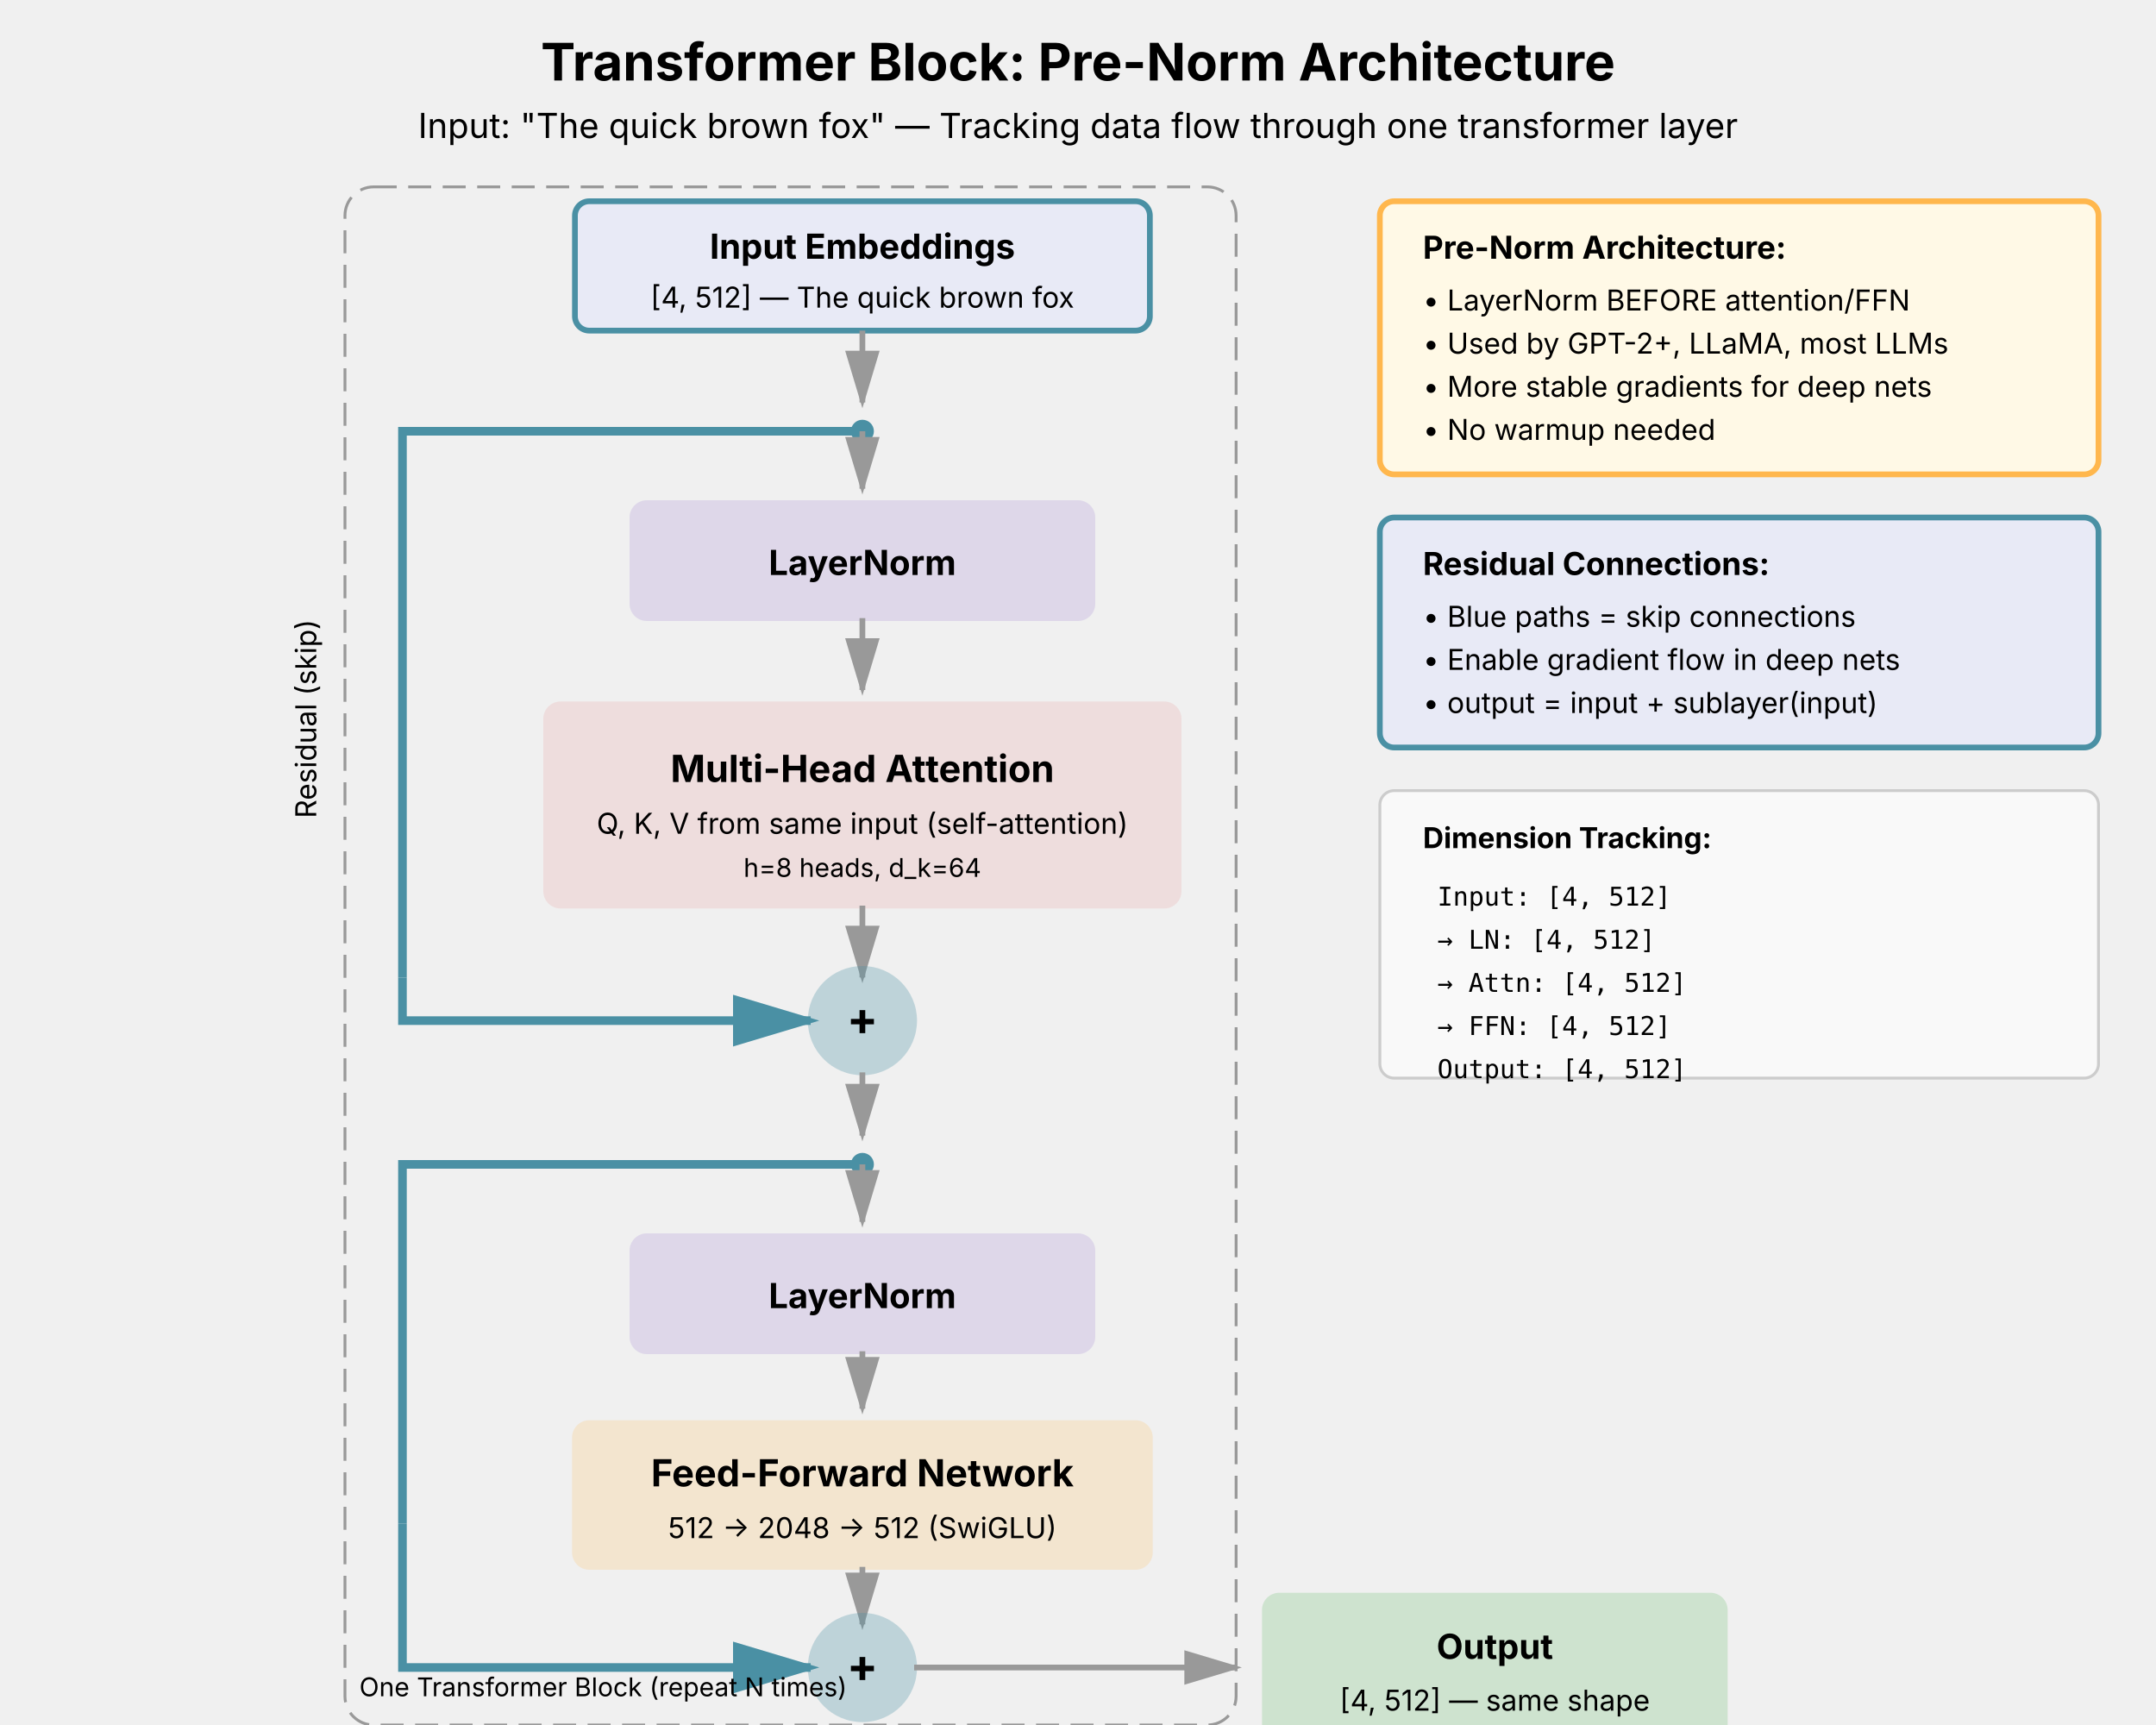
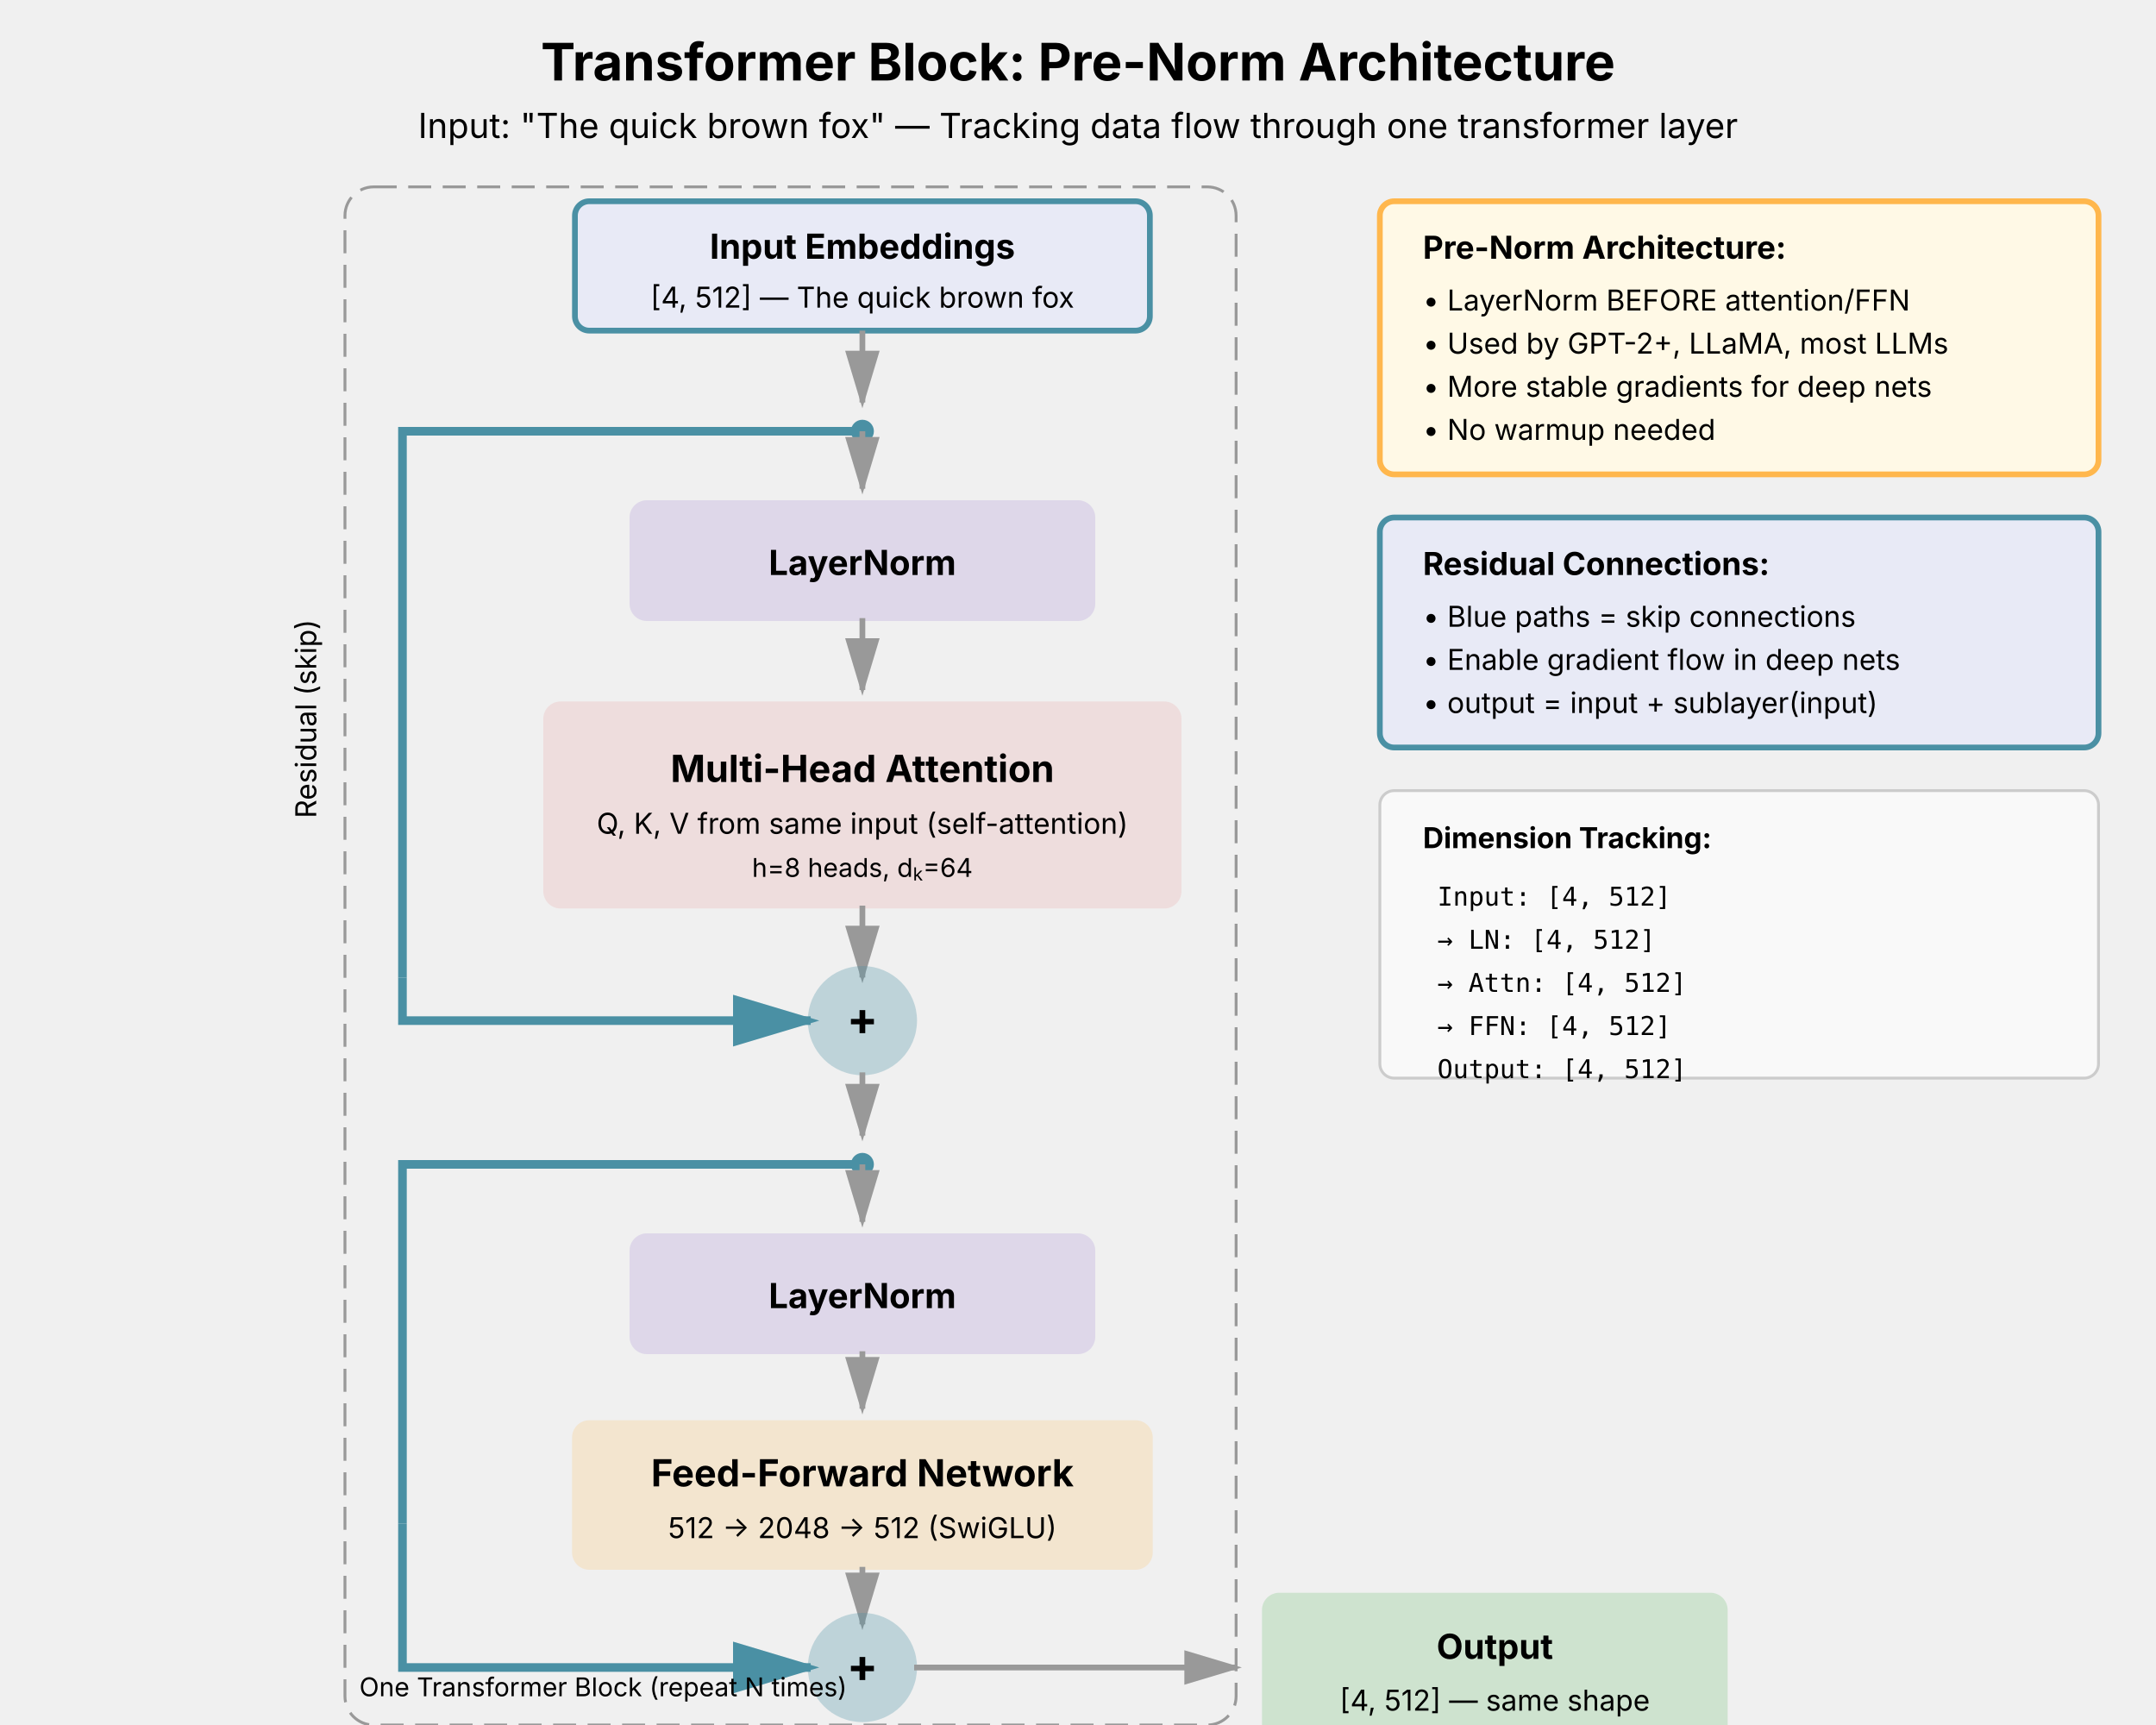
<svg xmlns="http://www.w3.org/2000/svg" viewBox="0 0 750 600">
  <style>
    /* Light mode (default) */
    text { fill: #000000; }
    .label-text { fill: #666666; }
    .bg-box { fill: #f5f5f5; }

    /* Dark mode */
    @media (prefers-color-scheme: dark) {
      text { fill: #ffffff; }
      .label-text { fill: #cccccc; }
      .bg-box { fill: #2d2d2d; }

      text[fill="#000"], text[fill="#000000"], text[fill="#333"], text[fill="#666"] {
        fill: #ffffff;
      }
      text[fill="#fff"], text[fill="#ffffff"], text[fill="white"] {
        fill: #ffffff;
      }
      text[fill="#E57373"] { fill: #ef5350; }
      text[fill="#81C784"] { fill: #66bb6a; }
      text[fill="#FFB74D"] { fill: #ffa726; }
      text[fill="#4A90A4"] { fill: #4fc3f7; }
      text[fill="#9575CD"] { fill: #b39ddb; }

      rect[fill="#f9f9f9"] { fill: #2d2d2d; }
      rect[fill="#FFF9E6"] { fill: #3a3620; }
      rect[fill="#E8EAF6"] { fill: #3d3d4d; }
    }
  </style>
  <defs>
    <marker id="arrowhead" markerWidth="10" markerHeight="10" refX="9" refY="3" orient="auto">
      <polygon points="0 0, 10 3, 0 6" fill="#999" />
    </marker>
    <marker id="arrowhead-blue" markerWidth="10" markerHeight="10" refX="9" refY="3" orient="auto">
      <polygon points="0 0, 10 3, 0 6" fill="#4A90A4" />
    </marker>
  </defs>
  <text x="375" y="28" font-family="system-ui, -apple-system, sans-serif" font-size="18" font-weight="bold" text-anchor="middle" fill="#333">
    Transformer Block: Pre-Norm Architecture
  </text>
  <text x="375" y="48" font-family="system-ui, -apple-system, sans-serif" font-size="12" text-anchor="middle" fill="#666">
    Input: "The quick brown fox" — Tracking data flow through one transformer layer
  </text>
  <g id="input">
    <rect x="200" y="70" width="200" height="45" fill="#E8EAF6" stroke="#4A90A4" stroke-width="2" rx="5" />
    <text x="300" y="90" font-family="system-ui, -apple-system, sans-serif" font-size="12" font-weight="bold" text-anchor="middle" fill="#333">Input Embeddings</text>
    <text x="300" y="107" font-family="system-ui, -apple-system, sans-serif" font-size="10" text-anchor="middle" fill="#666">[4, 512] — The quick brown fox</text>
  </g>
  <line x1="300" y1="115" x2="300" y2="140" stroke="#999" stroke-width="2" marker-end="url(#arrowhead)" />
  <g id="residual1">
    <circle cx="300" cy="150" r="4" fill="#4A90A4" />
    <path d="M 300 150 L 140 150 L 140 340" fill="none" stroke="#4A90A4" stroke-width="3" />
    <text x="110" y="250" font-family="system-ui, -apple-system, sans-serif" font-size="10" text-anchor="middle" fill="#4A90A4" transform="rotate(-90 110 250)">Residual (skip)</text>
    <line x1="300" y1="150" x2="300" y2="170" stroke="#999" stroke-width="2" marker-end="url(#arrowhead)" />
  </g>
  <g id="layernorm1">
    <rect x="220" y="175" width="160" height="40" fill="#9575CD" opacity="0.2" stroke="#9575CD" stroke-width="2" rx="5" />
    <text x="300" y="200" font-family="system-ui, -apple-system, sans-serif" font-size="12" font-weight="bold" text-anchor="middle" fill="#9575CD">LayerNorm</text>
  </g>
  <line x1="300" y1="215" x2="300" y2="240" stroke="#999" stroke-width="2" marker-end="url(#arrowhead)" />
  <g id="attention">
    <rect x="190" y="245" width="220" height="70" fill="#E57373" opacity="0.15" stroke="#E57373" stroke-width="2" rx="5" />
    <text x="300" y="272" font-family="system-ui, -apple-system, sans-serif" font-size="13" font-weight="bold" text-anchor="middle" fill="#E57373">Multi-Head Attention</text>
    <text x="300" y="290" font-family="system-ui, -apple-system, sans-serif" font-size="10" text-anchor="middle" fill="#333">Q, K, V from same input (self-attention)</text>
-     <text x="300" y="305" font-family="system-ui, -apple-system, sans-serif" font-size="9" text-anchor="middle" fill="#666">h=8 heads, d_k=64</text>
+     <text x="300" y="305" font-family="system-ui, -apple-system, sans-serif" font-size="9" text-anchor="middle" fill="#666">h=8 heads, d<tspan baseline-shift="sub" font-size="6.3">k</tspan>=64</text>
  </g>
  <line x1="300" y1="315" x2="300" y2="340" stroke="#999" stroke-width="2" marker-end="url(#arrowhead)" />
  <g id="add1">
    <circle cx="300" cy="355" r="18" fill="#4A90A4" opacity="0.3" stroke="#4A90A4" stroke-width="2" />
    <text x="300" y="360" font-family="system-ui, -apple-system, sans-serif" font-size="16" font-weight="bold" text-anchor="middle" fill="#4A90A4">+</text>
    <path d="M 140 340 L 140 355 L 282 355" fill="none" stroke="#4A90A4" stroke-width="3" marker-end="url(#arrowhead-blue)" />
  </g>
  <line x1="300" y1="373" x2="300" y2="395" stroke="#999" stroke-width="2" marker-end="url(#arrowhead)" />
  <g id="residual2">
    <circle cx="300" cy="405" r="4" fill="#4A90A4" />
    <path d="M 300 405 L 140 405 L 140 530" fill="none" stroke="#4A90A4" stroke-width="3" />
    <line x1="300" y1="405" x2="300" y2="425" stroke="#999" stroke-width="2" marker-end="url(#arrowhead)" />
  </g>
  <g id="layernorm2">
    <rect x="220" y="430" width="160" height="40" fill="#9575CD" opacity="0.2" stroke="#9575CD" stroke-width="2" rx="5" />
    <text x="300" y="455" font-family="system-ui, -apple-system, sans-serif" font-size="12" font-weight="bold" text-anchor="middle" fill="#9575CD">LayerNorm</text>
  </g>
  <line x1="300" y1="470" x2="300" y2="490" stroke="#999" stroke-width="2" marker-end="url(#arrowhead)" />
  <g id="ffn">
    <rect x="200" y="495" width="200" height="50" fill="#FFB74D" opacity="0.2" stroke="#FFB74D" stroke-width="2" rx="5" />
    <text x="300" y="517" font-family="system-ui, -apple-system, sans-serif" font-size="13" font-weight="bold" text-anchor="middle" fill="#FFB74D">Feed-Forward Network</text>
    <text x="300" y="535" font-family="system-ui, -apple-system, sans-serif" font-size="10" text-anchor="middle" fill="#333">512 → 2048 → 512 (SwiGLU)</text>
  </g>
  <line x1="300" y1="545" x2="300" y2="565" stroke="#999" stroke-width="2" marker-end="url(#arrowhead)" />
  <g id="add2">
    <circle cx="300" cy="580" r="18" fill="#4A90A4" opacity="0.3" stroke="#4A90A4" stroke-width="2" />
    <text x="300" y="585" font-family="system-ui, -apple-system, sans-serif" font-size="16" font-weight="bold" text-anchor="middle" fill="#4A90A4">+</text>
    <path d="M 140 530 L 140 580 L 282 580" fill="none" stroke="#4A90A4" stroke-width="3" marker-end="url(#arrowhead-blue)" />
  </g>
  <g id="output">
    <line x1="318" y1="580" x2="430" y2="580" stroke="#999" stroke-width="2" marker-end="url(#arrowhead)" />
    <rect x="440" y="555" width="160" height="50" fill="#81C784" opacity="0.3" stroke="#81C784" stroke-width="2" rx="5" />
    <text x="520" y="577" font-family="system-ui, -apple-system, sans-serif" font-size="12" font-weight="bold" text-anchor="middle" fill="#81C784">Output</text>
    <text x="520" y="595" font-family="system-ui, -apple-system, sans-serif" font-size="10" text-anchor="middle" fill="#333">[4, 512] — same shape</text>
  </g>
  <rect x="480" y="70" width="250" height="95" fill="#FFF9E6" stroke="#FFB74D" stroke-width="2" rx="5" />
  <text x="495" y="90" font-family="system-ui, -apple-system, sans-serif" font-size="11" font-weight="bold" fill="#333">Pre-Norm Architecture:</text>
  <text x="495" y="108" font-family="system-ui, -apple-system, sans-serif" font-size="10" fill="#333">• LayerNorm BEFORE attention/FFN</text>
  <text x="495" y="123" font-family="system-ui, -apple-system, sans-serif" font-size="10" fill="#333">• Used by GPT-2+, LLaMA, most LLMs</text>
  <text x="495" y="138" font-family="system-ui, -apple-system, sans-serif" font-size="10" fill="#333">• More stable gradients for deep nets</text>
  <text x="495" y="153" font-family="system-ui, -apple-system, sans-serif" font-size="10" fill="#333">• No warmup needed</text>
  <rect x="480" y="180" width="250" height="80" fill="#E8EAF6" stroke="#4A90A4" stroke-width="2" rx="5" />
  <text x="495" y="200" font-family="system-ui, -apple-system, sans-serif" font-size="11" font-weight="bold" fill="#4A90A4">Residual Connections:</text>
  <text x="495" y="218" font-family="system-ui, -apple-system, sans-serif" font-size="10" fill="#333">• Blue paths = skip connections</text>
  <text x="495" y="233" font-family="system-ui, -apple-system, sans-serif" font-size="10" fill="#333">• Enable gradient flow in deep nets</text>
  <text x="495" y="248" font-family="system-ui, -apple-system, sans-serif" font-size="10" fill="#333">• output = input + sublayer(input)</text>
  <rect x="480" y="275" width="250" height="100" fill="#f9f9f9" stroke="#ccc" stroke-width="1" rx="5" />
  <text x="495" y="295" font-family="system-ui, -apple-system, sans-serif" font-size="10" font-weight="bold" fill="#333">Dimension Tracking:</text>
  <text x="500" y="315" font-family="monospace" font-size="9" fill="#333">Input:  [4, 512]</text>
  <text x="500" y="330" font-family="monospace" font-size="9" fill="#333">→ LN:   [4, 512]</text>
  <text x="500" y="345" font-family="monospace" font-size="9" fill="#333">→ Attn: [4, 512]</text>
  <text x="500" y="360" font-family="monospace" font-size="9" fill="#333">→ FFN:  [4, 512]</text>
  <text x="500" y="375" font-family="monospace" font-size="9" fill="#333">Output: [4, 512]</text>
  <rect x="120" y="65" width="310" height="535" fill="none" stroke="#999" stroke-width="1" stroke-dasharray="8,4" rx="10" />
  <text x="125" y="590" font-family="system-ui, -apple-system, sans-serif" font-size="9" fill="#666">One Transformer Block (repeat N times)</text>
</svg>
